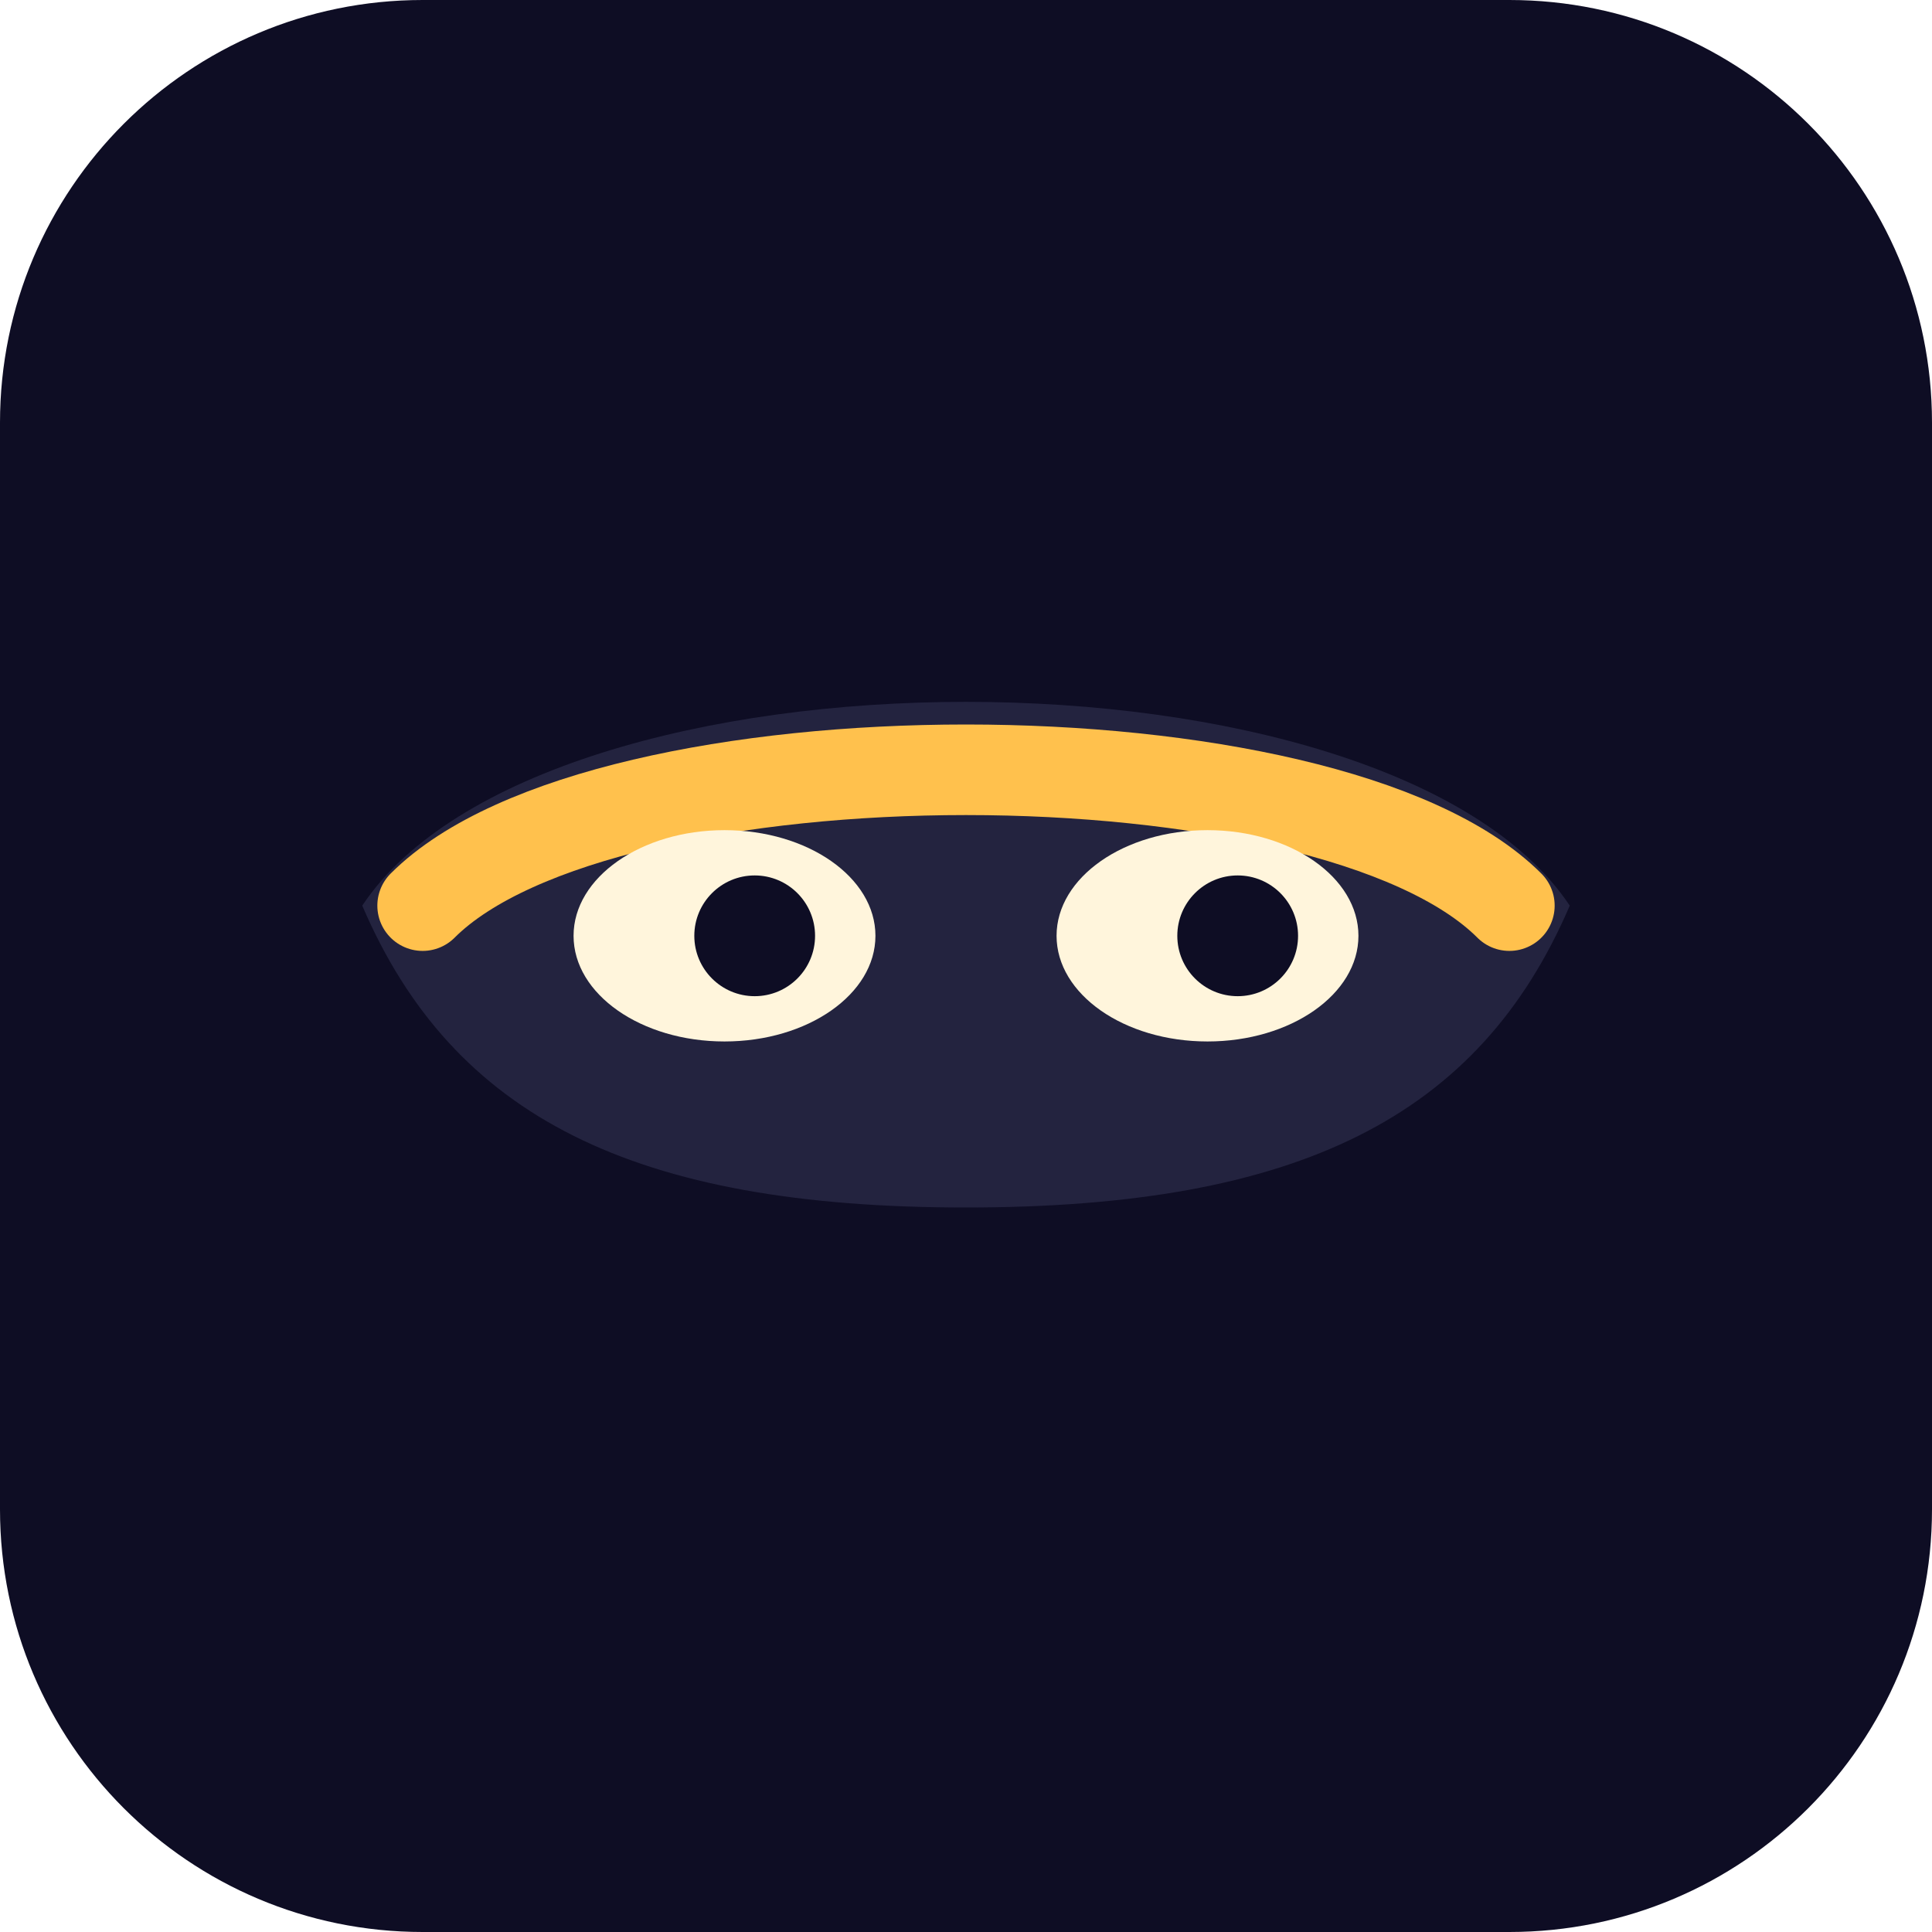
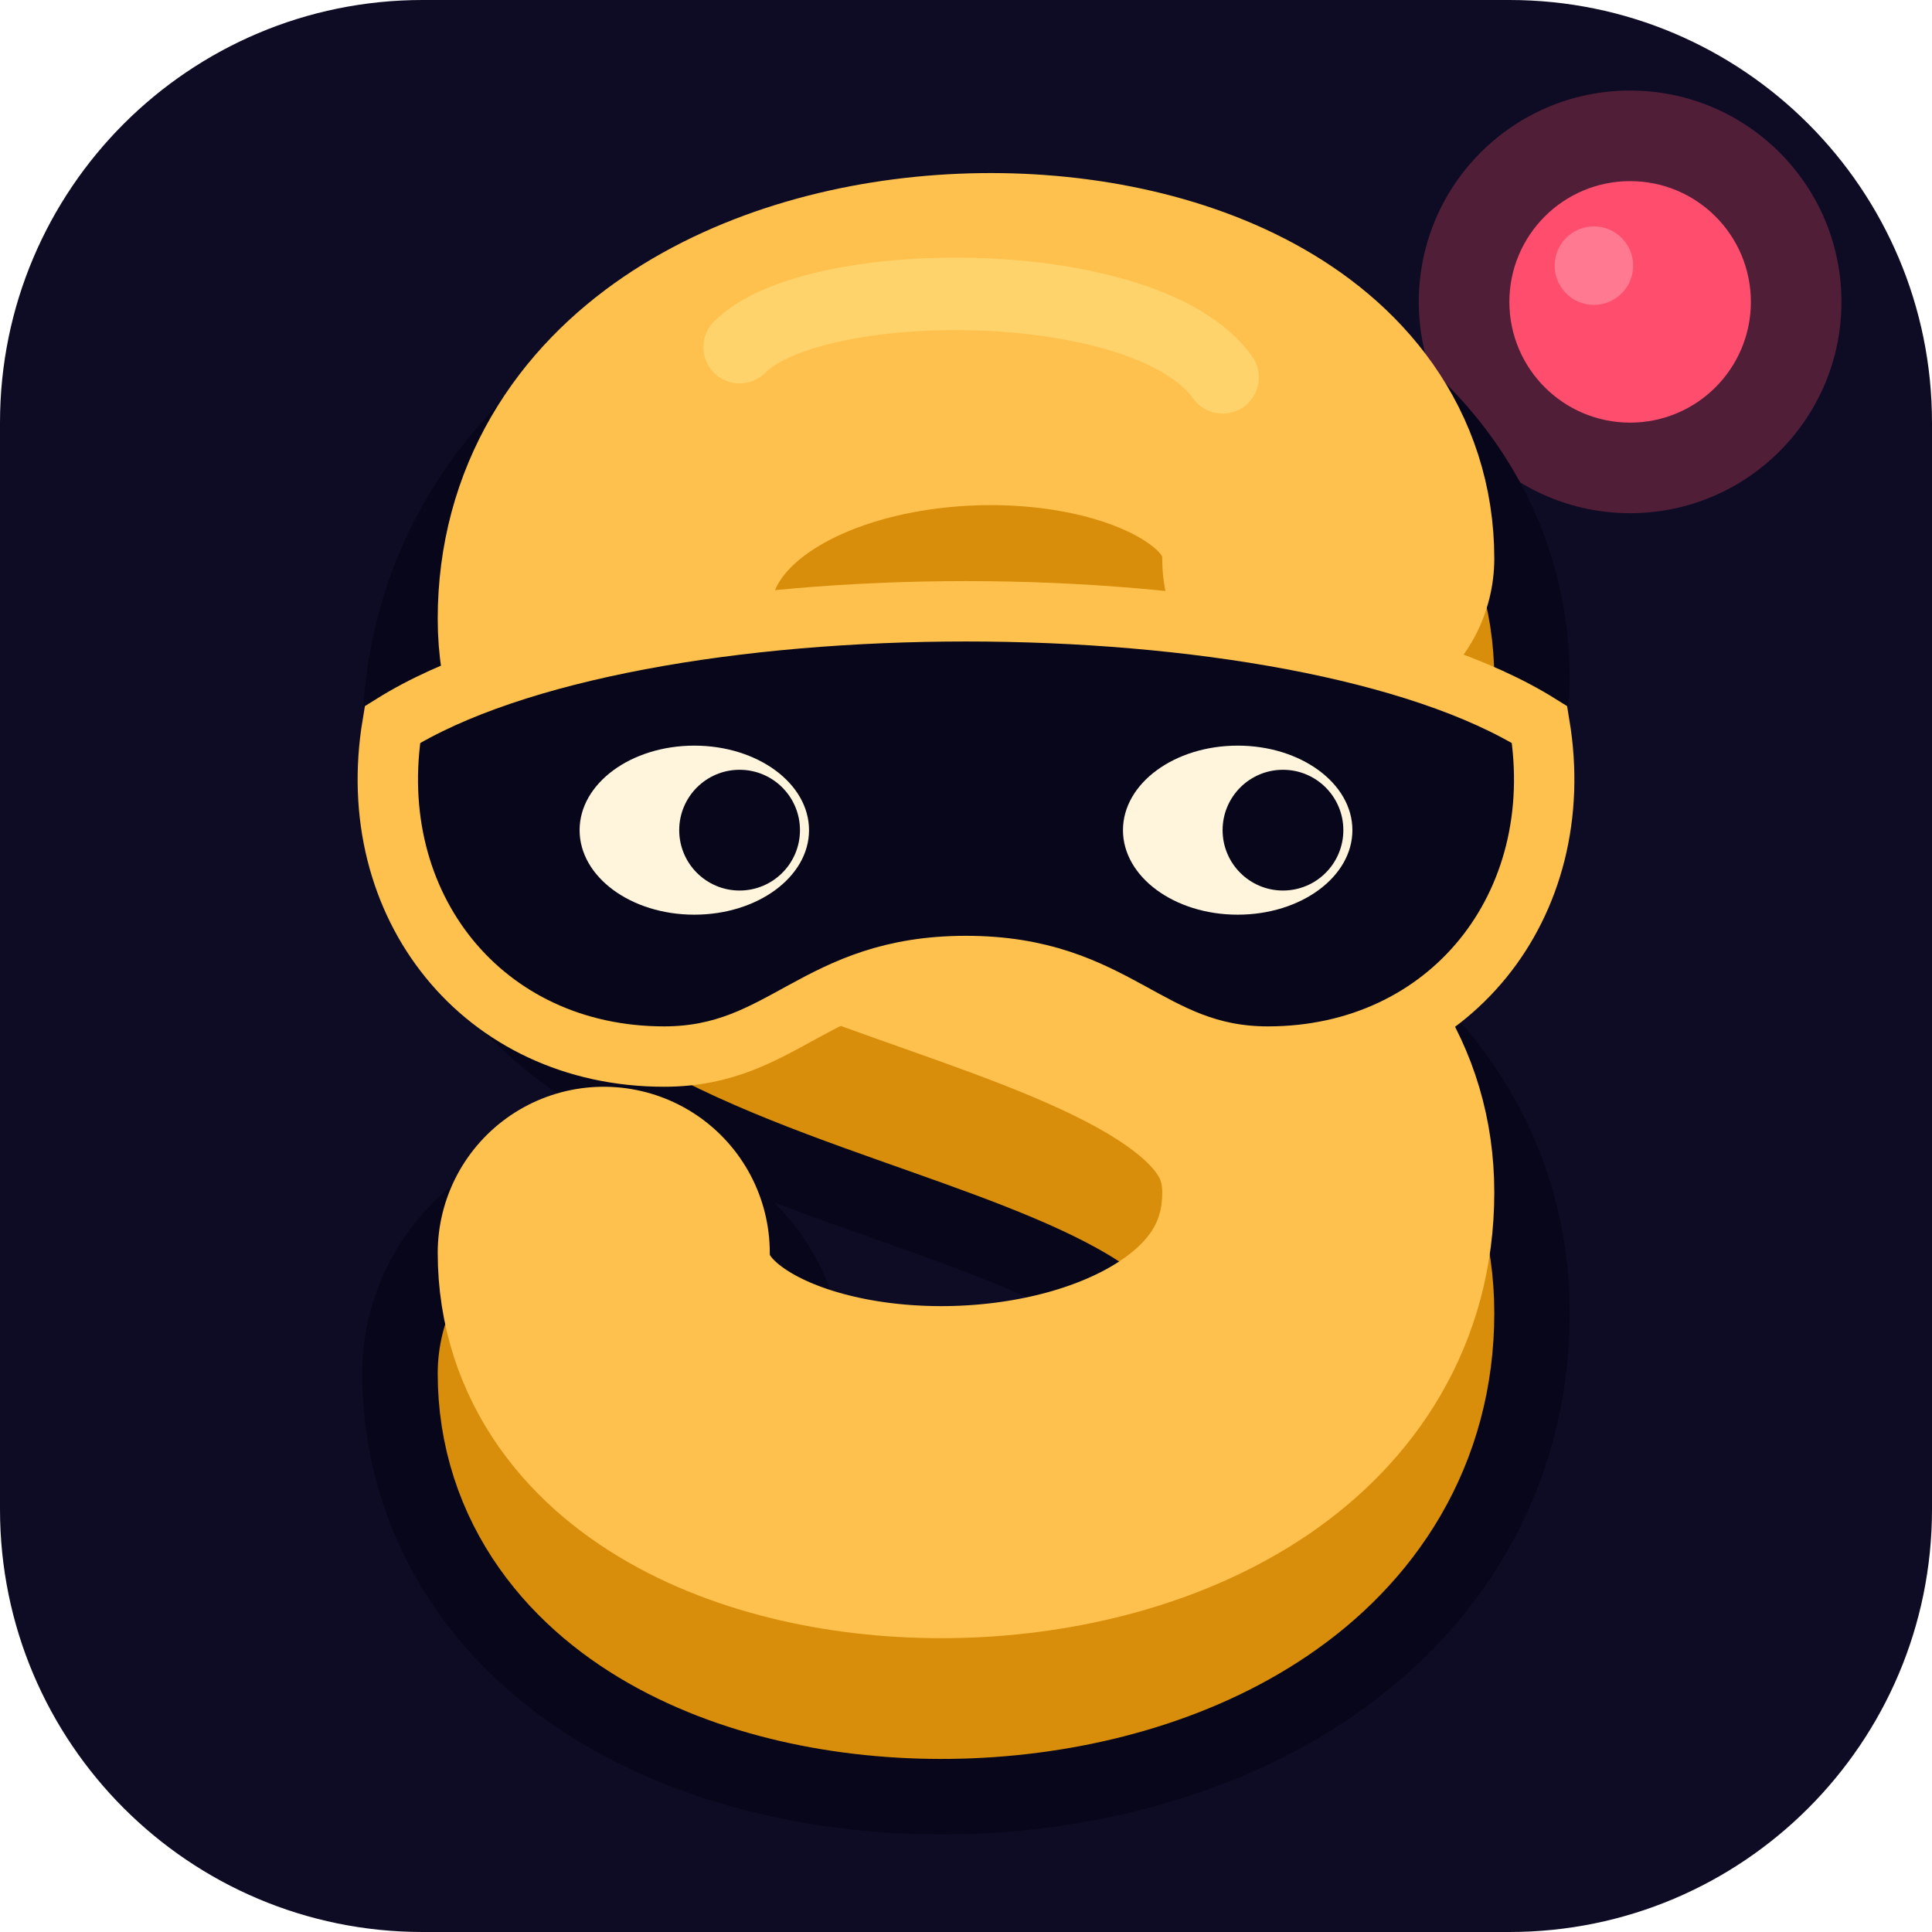
<svg xmlns="http://www.w3.org/2000/svg" viewBox="0 0 64 64">
-   <rect width="64" height="64" rx="14" fill="#0e0d24" />
-   <path d="M12 30c6-9 34-9 40 0-3 7-9 10-20 10S15 37 12 30z" fill="#23233f" />
-   <path d="M14 30c6-6 30-6 36 0" stroke="#ffc14d" stroke-width="3" fill="none" stroke-linecap="round" />
-   <ellipse cx="24" cy="31" rx="5" ry="3.5" fill="#fff5dc" />
-   <ellipse cx="40" cy="31" rx="5" ry="3.5" fill="#fff5dc" />
-   <circle cx="25" cy="31" r="2" fill="#0e0d24" />
-   <circle cx="41" cy="31" r="2" fill="#0e0d24" />
+   <rect width="64" height="64" rx="14" fill="#0e0c24" />
+   <circle cx="54" cy="10" r="7" fill="#ff4d6d" opacity=".28" />
+   <circle cx="54" cy="10" r="4" fill="#ff4d6d" />
+   <circle cx="52.8" cy="8.8" r="1.3" fill="#ff7a90" />
+   <path d="M44 20C44 10 20 10 20 22C20 32 44 30 44 41C44 53 20 53 20 43" transform="translate(0 2.5)" fill="none" stroke="#07061a" stroke-width="16" stroke-linecap="round" stroke-linejoin="round" />
+   <path d="M44 20C44 10 20 10 20 22C20 32 44 30 44 41C44 53 20 53 20 43" transform="translate(0 2.5)" fill="none" stroke="#d98e0b" stroke-width="11" stroke-linecap="round" stroke-linejoin="round" />
+   <path d="M44 20C44 10 20 10 20 22C20 32 44 30 44 41C44 53 20 53 20 43" transform="translate(0 -1.5)" fill="none" stroke="#ffc14d" stroke-width="11" stroke-linecap="round" stroke-linejoin="round" />
+   <path d="M24.5 16C27 13.5 38 13.5 40.5 17" transform="translate(0 -4.5)" fill="none" stroke="#ffd36b" stroke-width="2.4" stroke-linecap="round" stroke-linejoin="round" />
+   <path d="M13 24C21 19 43 19 51 24C52 30 48 35 42 35C38 35 37 32 32 32C27 32 26 35 22 35C16 35 12 30 13 24Z" fill="#07061a" stroke="#ffc14d" stroke-width="2" />
+   <ellipse cx="23" cy="27.5" rx="3.8" ry="2.8" fill="#fff5dc" />
+   <circle cx="24.5" cy="27.5" r="2" fill="#07061a" />
+   <ellipse cx="41" cy="27.5" rx="3.8" ry="2.8" fill="#fff5dc" />
+   <circle cx="42.5" cy="27.5" r="2" fill="#07061a" />
</svg>
